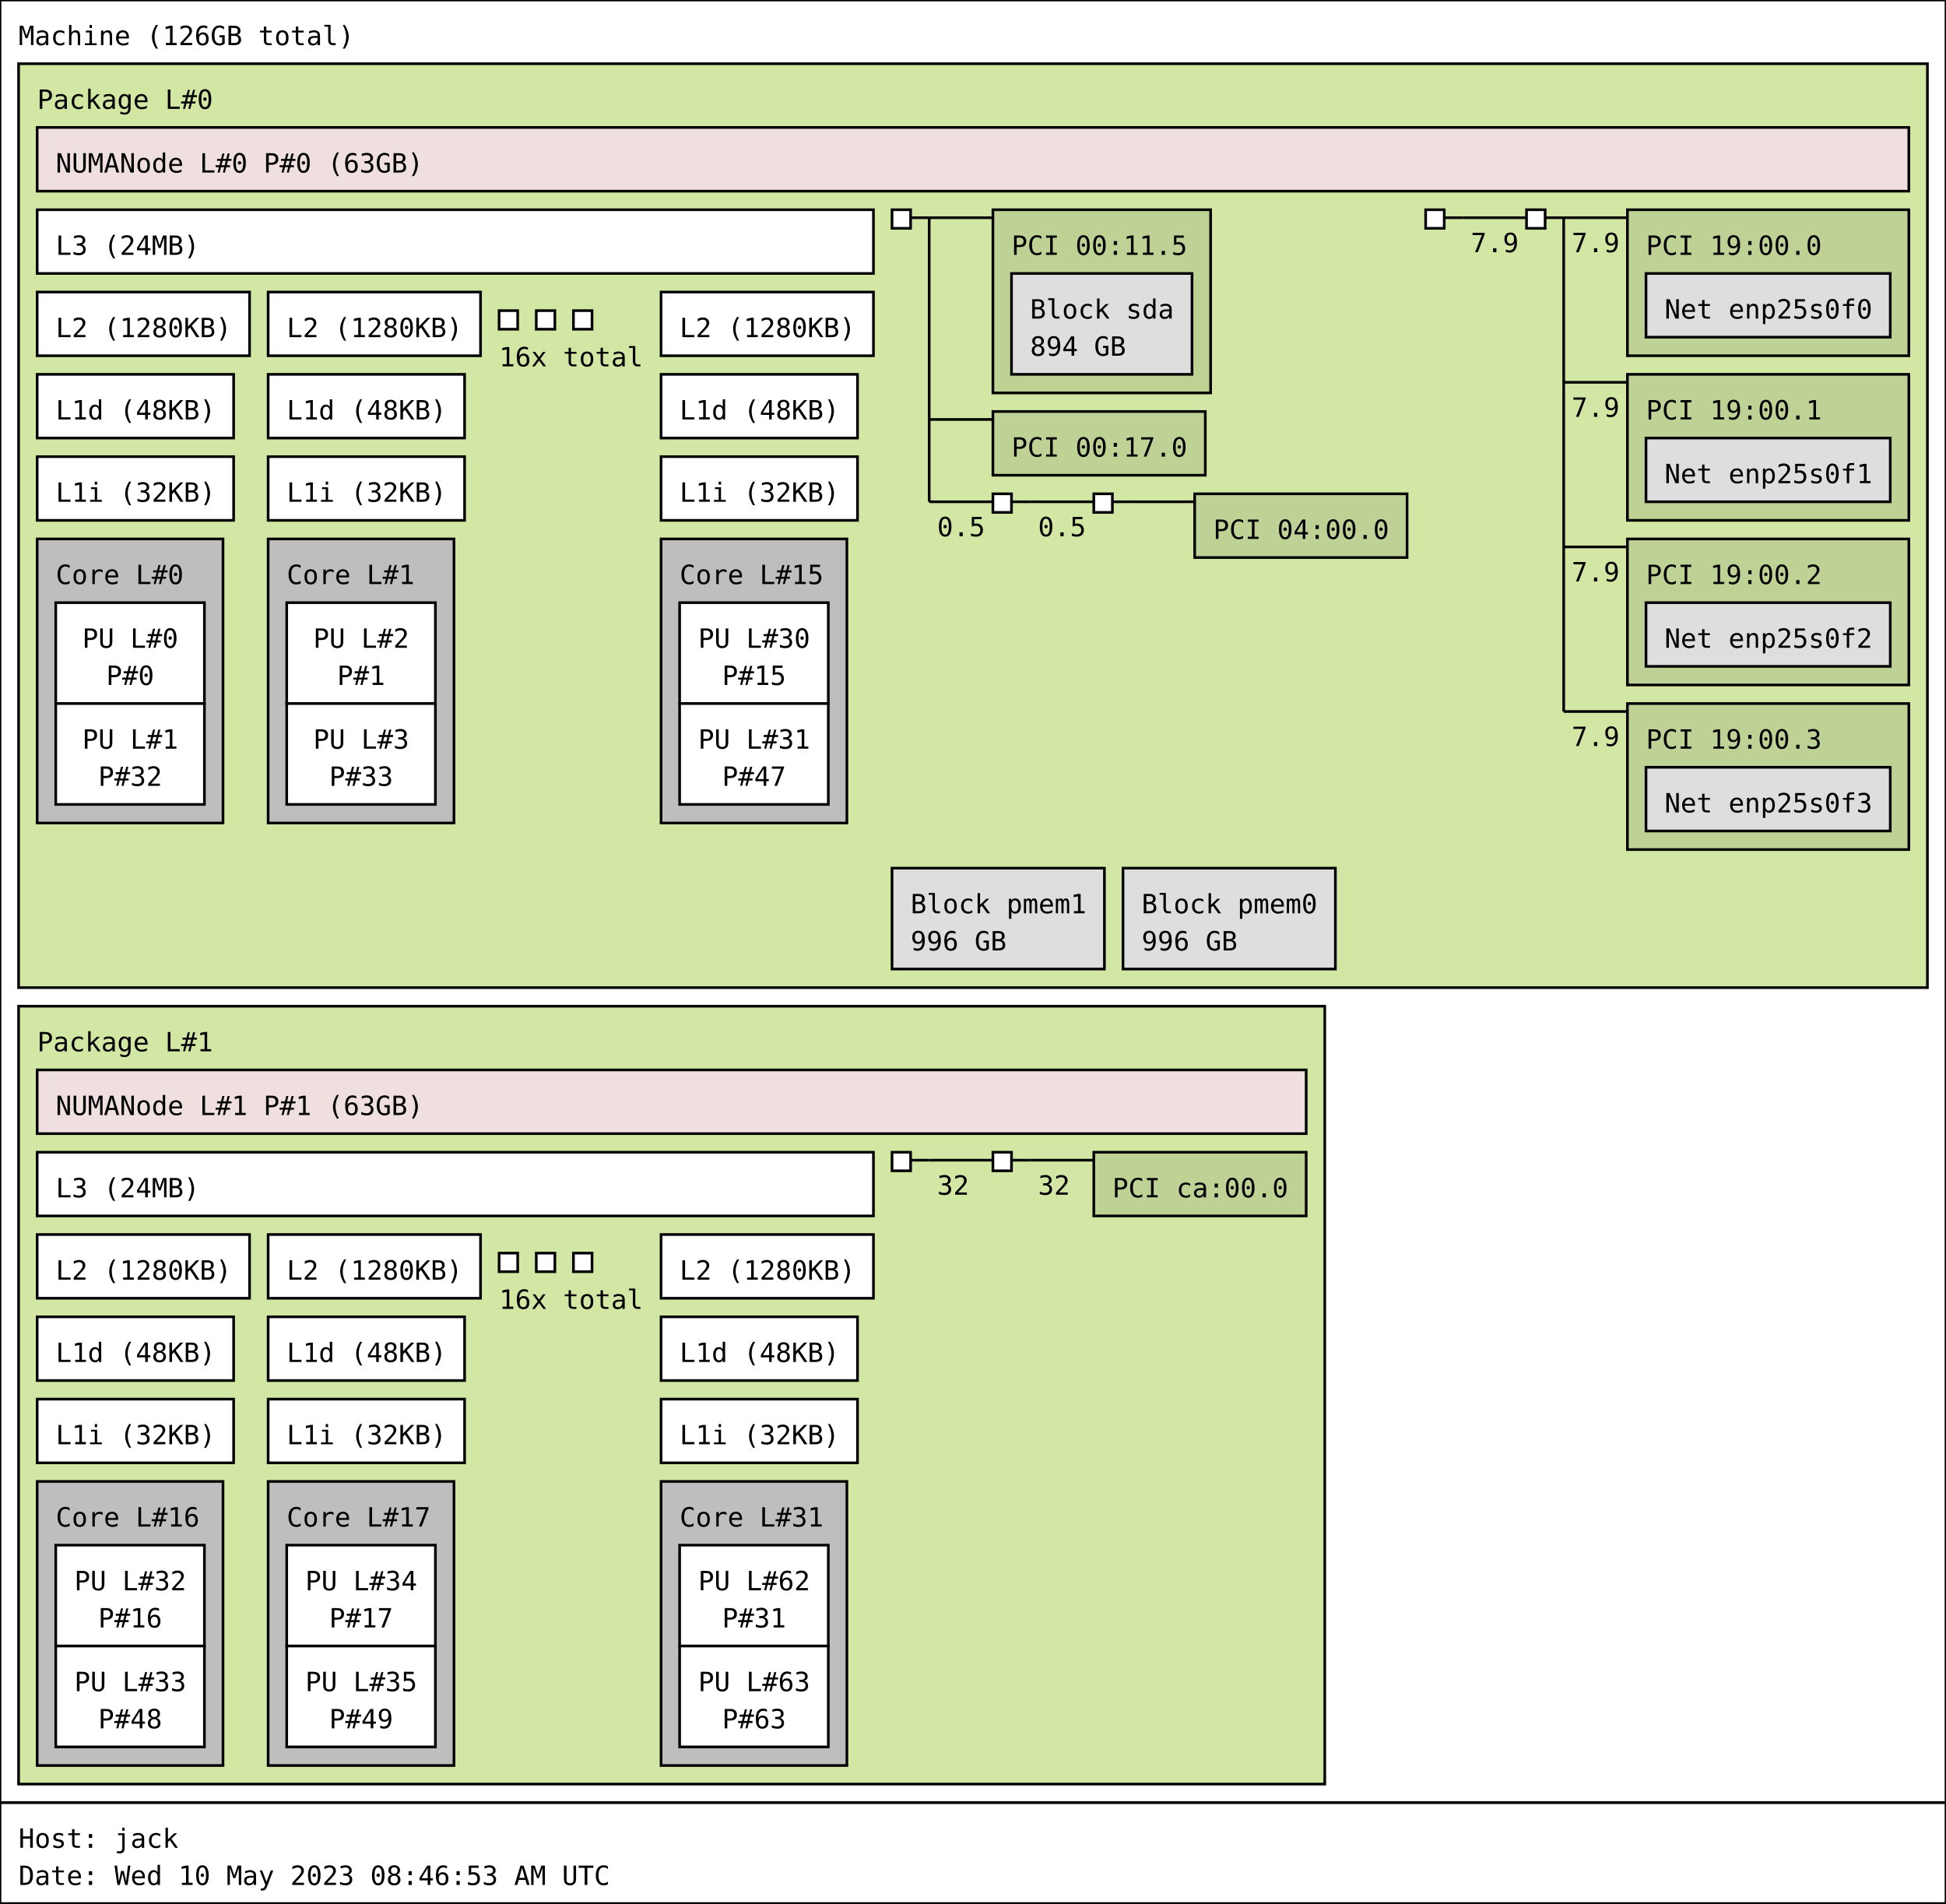
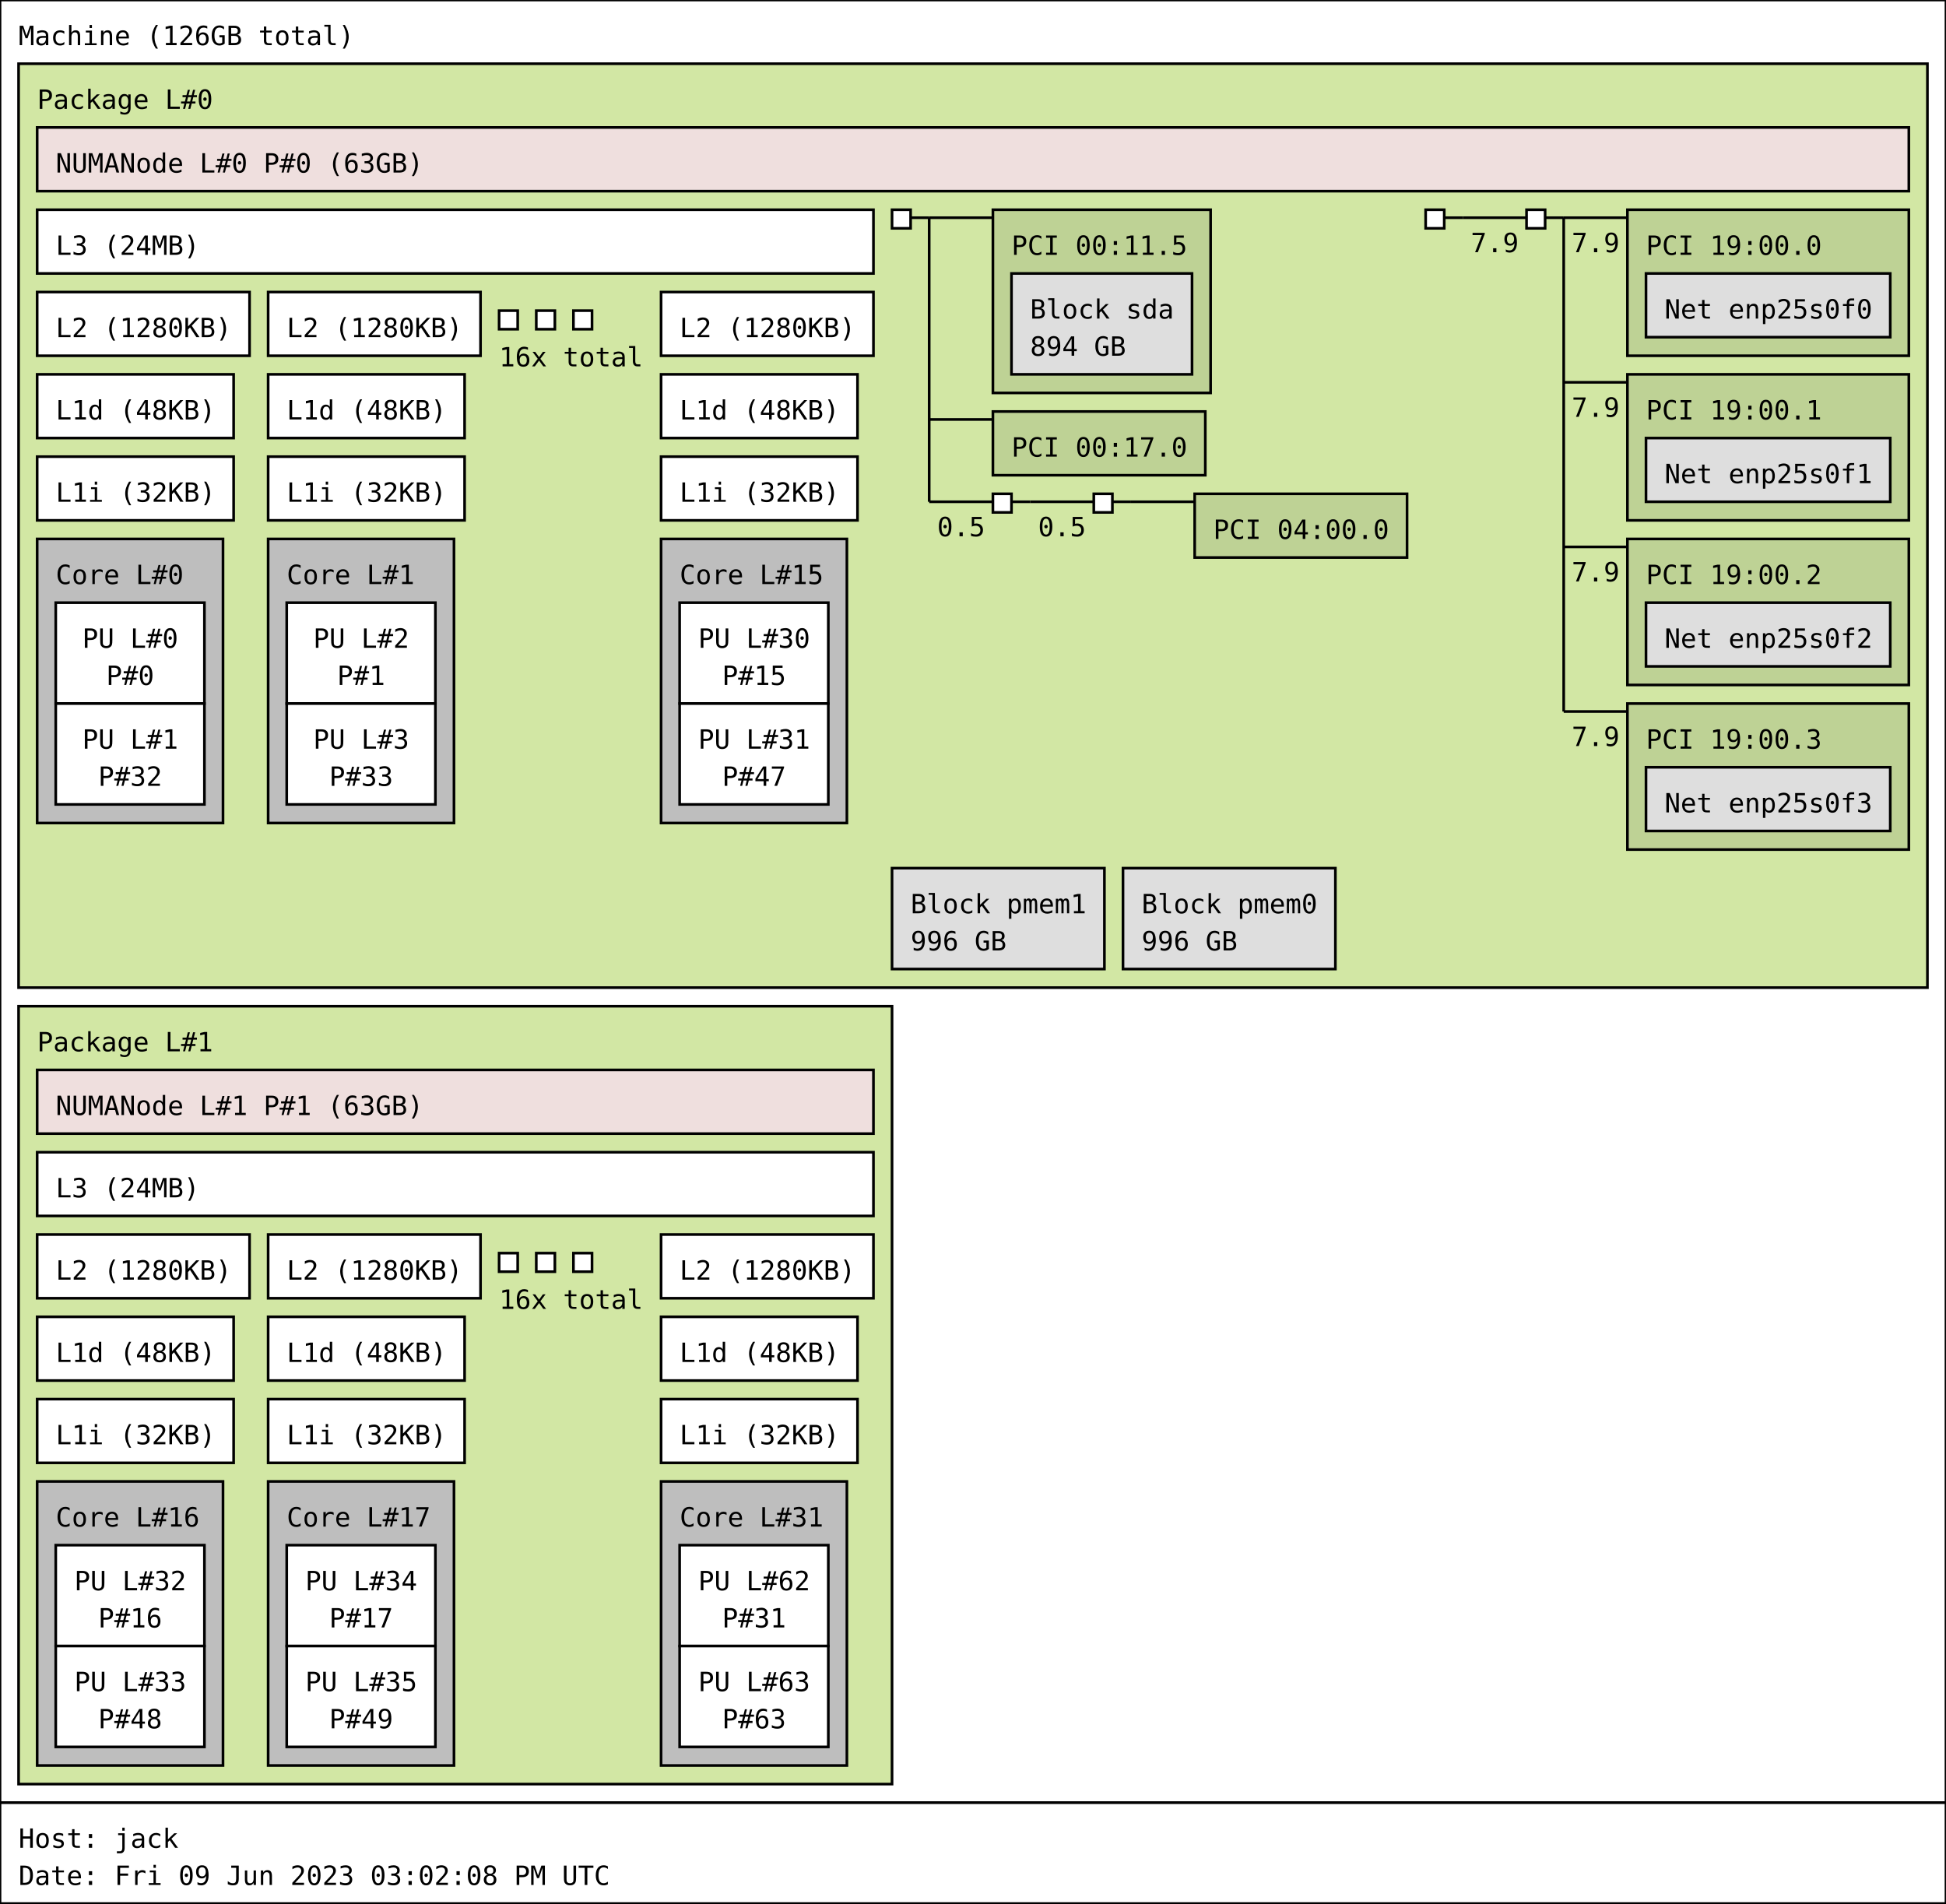
<svg xmlns="http://www.w3.org/2000/svg" width="733px" height="717px" viewBox="0 0 733px 717px" version="1.1">
  <rect id="Machine_0_rect" class="Machine" x="0" y="0" width="733" height="679" fill="rgb(255,255,255)" stroke="rgb(0,0,0)" stroke-width="1" />
  <text id="Machine_0_text" class="Machine" font-family="Monospace" x="7" y="17" fill="rgb(0,0,0)" font-size="10px">Machine (126GB total)</text>
  <rect id="Package_0_rect" class="Package" x="7" y="24" width="719" height="348" fill="rgb(210,231,164)" stroke="rgb(0,0,0)" stroke-width="1" />
  <text id="Package_0_text" class="Package" font-family="Monospace" x="14" y="41" fill="rgb(0,0,0)" font-size="10px">Package L#0</text>
  <rect id="L3_0_rect" class="L3" x="14" y="79" width="315" height="24" fill="rgb(255,255,255)" stroke="rgb(0,0,0)" stroke-width="1" />
  <text id="L3_0_text" class="L3" font-family="Monospace" x="21" y="96" fill="rgb(0,0,0)" font-size="10px">L3 (24MB)</text>
  <rect id="L2_0_rect" class="L2" x="14" y="110" width="80" height="24" fill="rgb(255,255,255)" stroke="rgb(0,0,0)" stroke-width="1" />
  <text id="L2_0_text" class="L2" font-family="Monospace" x="21" y="127" fill="rgb(0,0,0)" font-size="10px">L2 (1280KB)</text>
  <rect id="L1d_0_rect" class="L1d" x="14" y="141" width="74" height="24" fill="rgb(255,255,255)" stroke="rgb(0,0,0)" stroke-width="1" />
  <text id="L1d_0_text" class="L1d" font-family="Monospace" x="21" y="158" fill="rgb(0,0,0)" font-size="10px">L1d (48KB)</text>
  <rect id="L1i_0_rect" class="L1i" x="14" y="172" width="74" height="24" fill="rgb(255,255,255)" stroke="rgb(0,0,0)" stroke-width="1" />
  <text id="L1i_0_text" class="L1i" font-family="Monospace" x="21" y="189" fill="rgb(0,0,0)" font-size="10px">L1i (32KB)</text>
  <rect id="Core_0_rect" class="Core" x="14" y="203" width="70" height="107" fill="rgb(190,190,190)" stroke="rgb(0,0,0)" stroke-width="1" />
  <text id="Core_0_text" class="Core" font-family="Monospace" x="21" y="220" fill="rgb(0,0,0)" font-size="10px">Core L#0</text>
  <rect id="PU_0_rect" class="PU" x="21" y="227" width="56" height="38" fill="rgb(255,255,255)" stroke="rgb(0,0,0)" stroke-width="1" />
  <text id="PU_0_text" class="PU" font-family="Monospace" x="31" y="244" fill="rgb(0,0,0)" font-size="10px">PU L#0</text>
  <text id="PU_0_text_1" class="PU" font-family="Monospace" x="40" y="258" fill="rgb(0,0,0)" font-size="10px">P#0</text>
  <rect id="PU_1_rect" class="PU" x="21" y="265" width="56" height="38" fill="rgb(255,255,255)" stroke="rgb(0,0,0)" stroke-width="1" />
  <text id="PU_1_text" class="PU" font-family="Monospace" x="31" y="282" fill="rgb(0,0,0)" font-size="10px">PU L#1</text>
  <text id="PU_1_text_1" class="PU" font-family="Monospace" x="37" y="296" fill="rgb(0,0,0)" font-size="10px">P#32</text>
  <rect id="L2_1_rect" class="L2" x="101" y="110" width="80" height="24" fill="rgb(255,255,255)" stroke="rgb(0,0,0)" stroke-width="1" />
  <text id="L2_1_text" class="L2" font-family="Monospace" x="108" y="127" fill="rgb(0,0,0)" font-size="10px">L2 (1280KB)</text>
  <rect id="L1d_1_rect" class="L1d" x="101" y="141" width="74" height="24" fill="rgb(255,255,255)" stroke="rgb(0,0,0)" stroke-width="1" />
  <text id="L1d_1_text" class="L1d" font-family="Monospace" x="108" y="158" fill="rgb(0,0,0)" font-size="10px">L1d (48KB)</text>
  <rect id="L1i_1_rect" class="L1i" x="101" y="172" width="74" height="24" fill="rgb(255,255,255)" stroke="rgb(0,0,0)" stroke-width="1" />
  <text id="L1i_1_text" class="L1i" font-family="Monospace" x="108" y="189" fill="rgb(0,0,0)" font-size="10px">L1i (32KB)</text>
  <rect id="Core_1_rect" class="Core" x="101" y="203" width="70" height="107" fill="rgb(190,190,190)" stroke="rgb(0,0,0)" stroke-width="1" />
  <text id="Core_1_text" class="Core" font-family="Monospace" x="108" y="220" fill="rgb(0,0,0)" font-size="10px">Core L#1</text>
  <rect id="PU_2_rect" class="PU" x="108" y="227" width="56" height="38" fill="rgb(255,255,255)" stroke="rgb(0,0,0)" stroke-width="1" />
  <text id="PU_2_text" class="PU" font-family="Monospace" x="118" y="244" fill="rgb(0,0,0)" font-size="10px">PU L#2</text>
  <text id="PU_2_text_1" class="PU" font-family="Monospace" x="127" y="258" fill="rgb(0,0,0)" font-size="10px">P#1</text>
  <rect id="PU_3_rect" class="PU" x="108" y="265" width="56" height="38" fill="rgb(255,255,255)" stroke="rgb(0,0,0)" stroke-width="1" />
  <text id="PU_3_text" class="PU" font-family="Monospace" x="118" y="282" fill="rgb(0,0,0)" font-size="10px">PU L#3</text>
  <text id="PU_3_text_1" class="PU" font-family="Monospace" x="124" y="296" fill="rgb(0,0,0)" font-size="10px">P#33</text>
  <rect id="L2_2_rect" class="L2" x="188" y="117" width="7" height="7" fill="rgb(255,255,255)" stroke="rgb(0,0,0)" stroke-width="1" />
  <rect id="L2_2_rect" class="L2" x="202" y="117" width="7" height="7" fill="rgb(255,255,255)" stroke="rgb(0,0,0)" stroke-width="1" />
  <rect id="L2_2_rect" class="L2" x="216" y="117" width="7" height="7" fill="rgb(255,255,255)" stroke="rgb(0,0,0)" stroke-width="1" />
  <text id="L2_2_text" class="L2" font-family="Monospace" x="188" y="138" fill="rgb(0,0,0)" font-size="10px">16x total</text>
  <rect id="L2_15_rect" class="L2" x="249" y="110" width="80" height="24" fill="rgb(255,255,255)" stroke="rgb(0,0,0)" stroke-width="1" />
  <text id="L2_15_text" class="L2" font-family="Monospace" x="256" y="127" fill="rgb(0,0,0)" font-size="10px">L2 (1280KB)</text>
  <rect id="L1d_15_rect" class="L1d" x="249" y="141" width="74" height="24" fill="rgb(255,255,255)" stroke="rgb(0,0,0)" stroke-width="1" />
  <text id="L1d_15_text" class="L1d" font-family="Monospace" x="256" y="158" fill="rgb(0,0,0)" font-size="10px">L1d (48KB)</text>
  <rect id="L1i_15_rect" class="L1i" x="249" y="172" width="74" height="24" fill="rgb(255,255,255)" stroke="rgb(0,0,0)" stroke-width="1" />
  <text id="L1i_15_text" class="L1i" font-family="Monospace" x="256" y="189" fill="rgb(0,0,0)" font-size="10px">L1i (32KB)</text>
  <rect id="Core_15_rect" class="Core" x="249" y="203" width="70" height="107" fill="rgb(190,190,190)" stroke="rgb(0,0,0)" stroke-width="1" />
  <text id="Core_15_text" class="Core" font-family="Monospace" x="256" y="220" fill="rgb(0,0,0)" font-size="10px">Core L#15</text>
  <rect id="PU_30_rect" class="PU" x="256" y="227" width="56" height="38" fill="rgb(255,255,255)" stroke="rgb(0,0,0)" stroke-width="1" />
  <text id="PU_30_text" class="PU" font-family="Monospace" x="263" y="244" fill="rgb(0,0,0)" font-size="10px">PU L#30</text>
  <text id="PU_30_text_1" class="PU" font-family="Monospace" x="272" y="258" fill="rgb(0,0,0)" font-size="10px">P#15</text>
  <rect id="PU_31_rect" class="PU" x="256" y="265" width="56" height="38" fill="rgb(255,255,255)" stroke="rgb(0,0,0)" stroke-width="1" />
  <text id="PU_31_text" class="PU" font-family="Monospace" x="263" y="282" fill="rgb(0,0,0)" font-size="10px">PU L#31</text>
  <text id="PU_31_text_1" class="PU" font-family="Monospace" x="272" y="296" fill="rgb(0,0,0)" font-size="10px">P#47</text>
  <rect id="NUMANode_0_rect" class="NUMANode" x="14" y="48" width="705" height="24" fill="rgb(239,223,222)" stroke="rgb(0,0,0)" stroke-width="1" />
  <text id="NUMANode_0_text" class="NUMANode" font-family="Monospace" x="21" y="65" fill="rgb(0,0,0)" font-size="10px">NUMANode L#0 P#0 (63GB)</text>
  <rect id="HostBridge_0_rect" class="HostBridge" x="336" y="79" width="7" height="7" fill="rgb(255,255,255)" stroke="rgb(0,0,0)" stroke-width="1" />
  <line id="HostBridge_0_line" class="HostBridge" x1="343" y1="82" x2="350" y2="82" stroke="rgb(0,0,0)" stroke-width="1" />
  <line id="HostBridge_0_line_2" class="HostBridge" x1="350" y1="82" x2="374" y2="82" stroke="rgb(0,0,0)" stroke-width="1" />
  <line id="HostBridge_0_line_3" class="HostBridge" x1="350" y1="158" x2="374" y2="158" stroke="rgb(0,0,0)" stroke-width="1" />
  <line id="HostBridge_0_line_4" class="HostBridge" x1="350" y1="189" x2="374" y2="189" stroke="rgb(0,0,0)" stroke-width="1" />
  <text id="HostBridge_0_text_4" class="HostBridge" font-family="Monospace" x="353" y="202" fill="rgb(0,0,0)" font-size="10px">0.5</text>
  <line id="HostBridge_0_line_1" class="HostBridge" x1="350" y1="82" x2="350" y2="189" stroke="rgb(0,0,0)" stroke-width="1" />
  <rect id="PCI_0_rect" class="PCI" x="374" y="79" width="82" height="69" fill="rgb(190,210,149)" stroke="rgb(0,0,0)" stroke-width="1" />
  <text id="PCI_0_text" class="PCI" font-family="Monospace" x="381" y="96" fill="rgb(0,0,0)" font-size="10px">PCI 00:11.5</text>
  <rect id="Block_0_rect" class="Block" x="381" y="103" width="68" height="38" fill="rgb(222,222,222)" stroke="rgb(0,0,0)" stroke-width="1" />
  <text id="Block_0_text" class="Block" font-family="Monospace" x="388" y="120" fill="rgb(0,0,0)" font-size="10px">Block sda</text>
  <text id="Block_0_text_1" class="Block" font-family="Monospace" x="388" y="134" fill="rgb(0,0,0)" font-size="10px">894 GB</text>
  <rect id="PCI_1_rect" class="PCI" x="374" y="155" width="80" height="24" fill="rgb(190,210,149)" stroke="rgb(0,0,0)" stroke-width="1" />
  <text id="PCI_1_text" class="PCI" font-family="Monospace" x="381" y="172" fill="rgb(0,0,0)" font-size="10px">PCI 00:17.0</text>
  <rect id="PCIBridge_1_rect" class="PCIBridge" x="374" y="186" width="7" height="7" fill="rgb(255,255,255)" stroke="rgb(0,0,0)" stroke-width="1" />
  <line id="PCIBridge_1_line" class="PCIBridge" x1="381" y1="189" x2="388" y2="189" stroke="rgb(0,0,0)" stroke-width="1" />
  <line id="PCIBridge_1_line_2" class="PCIBridge" x1="388" y1="189" x2="412" y2="189" stroke="rgb(0,0,0)" stroke-width="1" />
  <text id="PCIBridge_1_text_2" class="PCIBridge" font-family="Monospace" x="391" y="202" fill="rgb(0,0,0)" font-size="10px">0.5</text>
  <line id="PCIBridge_1_line_1" class="PCIBridge" x1="388" y1="189" x2="388" y2="189" stroke="rgb(0,0,0)" stroke-width="1" />
  <rect id="PCIBridge_2_rect" class="PCIBridge" x="412" y="186" width="7" height="7" fill="rgb(255,255,255)" stroke="rgb(0,0,0)" stroke-width="1" />
  <line id="PCIBridge_2_line" class="PCIBridge" x1="419" y1="189" x2="426" y2="189" stroke="rgb(0,0,0)" stroke-width="1" />
  <line id="PCIBridge_2_line_2" class="PCIBridge" x1="426" y1="189" x2="450" y2="189" stroke="rgb(0,0,0)" stroke-width="1" />
  <line id="PCIBridge_2_line_1" class="PCIBridge" x1="426" y1="189" x2="426" y2="189" stroke="rgb(0,0,0)" stroke-width="1" />
  <rect id="PCI_2_rect" class="PCI" x="450" y="186" width="80" height="24" fill="rgb(190,210,149)" stroke="rgb(0,0,0)" stroke-width="1" />
  <text id="PCI_2_text" class="PCI" font-family="Monospace" x="457" y="203" fill="rgb(0,0,0)" font-size="10px">PCI 04:00.0</text>
  <rect id="HostBridge_3_rect" class="HostBridge" x="537" y="79" width="7" height="7" fill="rgb(255,255,255)" stroke="rgb(0,0,0)" stroke-width="1" />
  <line id="HostBridge_3_line" class="HostBridge" x1="544" y1="82" x2="551" y2="82" stroke="rgb(0,0,0)" stroke-width="1" />
  <line id="HostBridge_3_line_2" class="HostBridge" x1="551" y1="82" x2="575" y2="82" stroke="rgb(0,0,0)" stroke-width="1" />
  <text id="HostBridge_3_text_2" class="HostBridge" font-family="Monospace" x="554" y="95" fill="rgb(0,0,0)" font-size="10px">7.9</text>
  <line id="HostBridge_3_line_1" class="HostBridge" x1="551" y1="82" x2="551" y2="82" stroke="rgb(0,0,0)" stroke-width="1" />
  <rect id="PCIBridge_4_rect" class="PCIBridge" x="575" y="79" width="7" height="7" fill="rgb(255,255,255)" stroke="rgb(0,0,0)" stroke-width="1" />
  <line id="PCIBridge_4_line" class="PCIBridge" x1="582" y1="82" x2="589" y2="82" stroke="rgb(0,0,0)" stroke-width="1" />
  <line id="PCIBridge_4_line_2" class="PCIBridge" x1="589" y1="82" x2="613" y2="82" stroke="rgb(0,0,0)" stroke-width="1" />
  <text id="PCIBridge_4_text_2" class="PCIBridge" font-family="Monospace" x="592" y="95" fill="rgb(0,0,0)" font-size="10px">7.9</text>
  <line id="PCIBridge_4_line_3" class="PCIBridge" x1="589" y1="144" x2="613" y2="144" stroke="rgb(0,0,0)" stroke-width="1" />
  <text id="PCIBridge_4_text_3" class="PCIBridge" font-family="Monospace" x="592" y="157" fill="rgb(0,0,0)" font-size="10px">7.9</text>
  <line id="PCIBridge_4_line_4" class="PCIBridge" x1="589" y1="206" x2="613" y2="206" stroke="rgb(0,0,0)" stroke-width="1" />
  <text id="PCIBridge_4_text_4" class="PCIBridge" font-family="Monospace" x="592" y="219" fill="rgb(0,0,0)" font-size="10px">7.9</text>
  <line id="PCIBridge_4_line_5" class="PCIBridge" x1="589" y1="268" x2="613" y2="268" stroke="rgb(0,0,0)" stroke-width="1" />
  <text id="PCIBridge_4_text_5" class="PCIBridge" font-family="Monospace" x="592" y="281" fill="rgb(0,0,0)" font-size="10px">7.9</text>
  <line id="PCIBridge_4_line_1" class="PCIBridge" x1="589" y1="82" x2="589" y2="268" stroke="rgb(0,0,0)" stroke-width="1" />
  <rect id="PCI_3_rect" class="PCI" x="613" y="79" width="106" height="55" fill="rgb(190,210,149)" stroke="rgb(0,0,0)" stroke-width="1" />
  <text id="PCI_3_text" class="PCI" font-family="Monospace" x="620" y="96" fill="rgb(0,0,0)" font-size="10px">PCI 19:00.0</text>
  <rect id="Net_1_rect" class="Net" x="620" y="103" width="92" height="24" fill="rgb(222,222,222)" stroke="rgb(0,0,0)" stroke-width="1" />
  <text id="Net_1_text" class="Net" font-family="Monospace" x="627" y="120" fill="rgb(0,0,0)" font-size="10px">Net enp25s0f0</text>
  <rect id="PCI_4_rect" class="PCI" x="613" y="141" width="106" height="55" fill="rgb(190,210,149)" stroke="rgb(0,0,0)" stroke-width="1" />
  <text id="PCI_4_text" class="PCI" font-family="Monospace" x="620" y="158" fill="rgb(0,0,0)" font-size="10px">PCI 19:00.1</text>
  <rect id="Net_2_rect" class="Net" x="620" y="165" width="92" height="24" fill="rgb(222,222,222)" stroke="rgb(0,0,0)" stroke-width="1" />
  <text id="Net_2_text" class="Net" font-family="Monospace" x="627" y="182" fill="rgb(0,0,0)" font-size="10px">Net enp25s0f1</text>
  <rect id="PCI_5_rect" class="PCI" x="613" y="203" width="106" height="55" fill="rgb(190,210,149)" stroke="rgb(0,0,0)" stroke-width="1" />
  <text id="PCI_5_text" class="PCI" font-family="Monospace" x="620" y="220" fill="rgb(0,0,0)" font-size="10px">PCI 19:00.2</text>
  <rect id="Net_3_rect" class="Net" x="620" y="227" width="92" height="24" fill="rgb(222,222,222)" stroke="rgb(0,0,0)" stroke-width="1" />
  <text id="Net_3_text" class="Net" font-family="Monospace" x="627" y="244" fill="rgb(0,0,0)" font-size="10px">Net enp25s0f2</text>
  <rect id="PCI_6_rect" class="PCI" x="613" y="265" width="106" height="55" fill="rgb(190,210,149)" stroke="rgb(0,0,0)" stroke-width="1" />
  <text id="PCI_6_text" class="PCI" font-family="Monospace" x="620" y="282" fill="rgb(0,0,0)" font-size="10px">PCI 19:00.3</text>
  <rect id="Net_4_rect" class="Net" x="620" y="289" width="92" height="24" fill="rgb(222,222,222)" stroke="rgb(0,0,0)" stroke-width="1" />
  <text id="Net_4_text" class="Net" font-family="Monospace" x="627" y="306" fill="rgb(0,0,0)" font-size="10px">Net enp25s0f3</text>
  <rect id="Block_5_rect" class="Block" x="336" y="327" width="80" height="38" fill="rgb(222,222,222)" stroke="rgb(0,0,0)" stroke-width="1" />
  <text id="Block_5_text" class="Block" font-family="Monospace" x="343" y="344" fill="rgb(0,0,0)" font-size="10px">Block pmem1</text>
  <text id="Block_5_text_1" class="Block" font-family="Monospace" x="343" y="358" fill="rgb(0,0,0)" font-size="10px">996 GB</text>
  <rect id="Block_6_rect" class="Block" x="423" y="327" width="80" height="38" fill="rgb(222,222,222)" stroke="rgb(0,0,0)" stroke-width="1" />
  <text id="Block_6_text" class="Block" font-family="Monospace" x="430" y="344" fill="rgb(0,0,0)" font-size="10px">Block pmem0</text>
  <text id="Block_6_text_1" class="Block" font-family="Monospace" x="430" y="358" fill="rgb(0,0,0)" font-size="10px">996 GB</text>
-   <rect id="Package_1_rect" class="Package" x="7" y="379" width="492" height="293" fill="rgb(210,231,164)" stroke="rgb(0,0,0)" stroke-width="1" />
+   <rect id="Package_1_rect" class="Package" x="7" y="379" width="329" height="293" fill="rgb(210,231,164)" stroke="rgb(0,0,0)" stroke-width="1" />
  <text id="Package_1_text" class="Package" font-family="Monospace" x="14" y="396" fill="rgb(0,0,0)" font-size="10px">Package L#1</text>
  <rect id="L3_1_rect" class="L3" x="14" y="434" width="315" height="24" fill="rgb(255,255,255)" stroke="rgb(0,0,0)" stroke-width="1" />
  <text id="L3_1_text" class="L3" font-family="Monospace" x="21" y="451" fill="rgb(0,0,0)" font-size="10px">L3 (24MB)</text>
  <rect id="L2_16_rect" class="L2" x="14" y="465" width="80" height="24" fill="rgb(255,255,255)" stroke="rgb(0,0,0)" stroke-width="1" />
  <text id="L2_16_text" class="L2" font-family="Monospace" x="21" y="482" fill="rgb(0,0,0)" font-size="10px">L2 (1280KB)</text>
  <rect id="L1d_16_rect" class="L1d" x="14" y="496" width="74" height="24" fill="rgb(255,255,255)" stroke="rgb(0,0,0)" stroke-width="1" />
  <text id="L1d_16_text" class="L1d" font-family="Monospace" x="21" y="513" fill="rgb(0,0,0)" font-size="10px">L1d (48KB)</text>
  <rect id="L1i_16_rect" class="L1i" x="14" y="527" width="74" height="24" fill="rgb(255,255,255)" stroke="rgb(0,0,0)" stroke-width="1" />
  <text id="L1i_16_text" class="L1i" font-family="Monospace" x="21" y="544" fill="rgb(0,0,0)" font-size="10px">L1i (32KB)</text>
  <rect id="Core_16_rect" class="Core" x="14" y="558" width="70" height="107" fill="rgb(190,190,190)" stroke="rgb(0,0,0)" stroke-width="1" />
  <text id="Core_16_text" class="Core" font-family="Monospace" x="21" y="575" fill="rgb(0,0,0)" font-size="10px">Core L#16</text>
  <rect id="PU_32_rect" class="PU" x="21" y="582" width="56" height="38" fill="rgb(255,255,255)" stroke="rgb(0,0,0)" stroke-width="1" />
  <text id="PU_32_text" class="PU" font-family="Monospace" x="28" y="599" fill="rgb(0,0,0)" font-size="10px">PU L#32</text>
  <text id="PU_32_text_1" class="PU" font-family="Monospace" x="37" y="613" fill="rgb(0,0,0)" font-size="10px">P#16</text>
  <rect id="PU_33_rect" class="PU" x="21" y="620" width="56" height="38" fill="rgb(255,255,255)" stroke="rgb(0,0,0)" stroke-width="1" />
  <text id="PU_33_text" class="PU" font-family="Monospace" x="28" y="637" fill="rgb(0,0,0)" font-size="10px">PU L#33</text>
  <text id="PU_33_text_1" class="PU" font-family="Monospace" x="37" y="651" fill="rgb(0,0,0)" font-size="10px">P#48</text>
  <rect id="L2_17_rect" class="L2" x="101" y="465" width="80" height="24" fill="rgb(255,255,255)" stroke="rgb(0,0,0)" stroke-width="1" />
  <text id="L2_17_text" class="L2" font-family="Monospace" x="108" y="482" fill="rgb(0,0,0)" font-size="10px">L2 (1280KB)</text>
  <rect id="L1d_17_rect" class="L1d" x="101" y="496" width="74" height="24" fill="rgb(255,255,255)" stroke="rgb(0,0,0)" stroke-width="1" />
  <text id="L1d_17_text" class="L1d" font-family="Monospace" x="108" y="513" fill="rgb(0,0,0)" font-size="10px">L1d (48KB)</text>
  <rect id="L1i_17_rect" class="L1i" x="101" y="527" width="74" height="24" fill="rgb(255,255,255)" stroke="rgb(0,0,0)" stroke-width="1" />
  <text id="L1i_17_text" class="L1i" font-family="Monospace" x="108" y="544" fill="rgb(0,0,0)" font-size="10px">L1i (32KB)</text>
  <rect id="Core_17_rect" class="Core" x="101" y="558" width="70" height="107" fill="rgb(190,190,190)" stroke="rgb(0,0,0)" stroke-width="1" />
  <text id="Core_17_text" class="Core" font-family="Monospace" x="108" y="575" fill="rgb(0,0,0)" font-size="10px">Core L#17</text>
  <rect id="PU_34_rect" class="PU" x="108" y="582" width="56" height="38" fill="rgb(255,255,255)" stroke="rgb(0,0,0)" stroke-width="1" />
  <text id="PU_34_text" class="PU" font-family="Monospace" x="115" y="599" fill="rgb(0,0,0)" font-size="10px">PU L#34</text>
  <text id="PU_34_text_1" class="PU" font-family="Monospace" x="124" y="613" fill="rgb(0,0,0)" font-size="10px">P#17</text>
  <rect id="PU_35_rect" class="PU" x="108" y="620" width="56" height="38" fill="rgb(255,255,255)" stroke="rgb(0,0,0)" stroke-width="1" />
  <text id="PU_35_text" class="PU" font-family="Monospace" x="115" y="637" fill="rgb(0,0,0)" font-size="10px">PU L#35</text>
  <text id="PU_35_text_1" class="PU" font-family="Monospace" x="124" y="651" fill="rgb(0,0,0)" font-size="10px">P#49</text>
  <rect id="L2_18_rect" class="L2" x="188" y="472" width="7" height="7" fill="rgb(255,255,255)" stroke="rgb(0,0,0)" stroke-width="1" />
  <rect id="L2_18_rect" class="L2" x="202" y="472" width="7" height="7" fill="rgb(255,255,255)" stroke="rgb(0,0,0)" stroke-width="1" />
  <rect id="L2_18_rect" class="L2" x="216" y="472" width="7" height="7" fill="rgb(255,255,255)" stroke="rgb(0,0,0)" stroke-width="1" />
  <text id="L2_18_text" class="L2" font-family="Monospace" x="188" y="493" fill="rgb(0,0,0)" font-size="10px">16x total</text>
  <rect id="L2_31_rect" class="L2" x="249" y="465" width="80" height="24" fill="rgb(255,255,255)" stroke="rgb(0,0,0)" stroke-width="1" />
  <text id="L2_31_text" class="L2" font-family="Monospace" x="256" y="482" fill="rgb(0,0,0)" font-size="10px">L2 (1280KB)</text>
  <rect id="L1d_31_rect" class="L1d" x="249" y="496" width="74" height="24" fill="rgb(255,255,255)" stroke="rgb(0,0,0)" stroke-width="1" />
  <text id="L1d_31_text" class="L1d" font-family="Monospace" x="256" y="513" fill="rgb(0,0,0)" font-size="10px">L1d (48KB)</text>
  <rect id="L1i_31_rect" class="L1i" x="249" y="527" width="74" height="24" fill="rgb(255,255,255)" stroke="rgb(0,0,0)" stroke-width="1" />
  <text id="L1i_31_text" class="L1i" font-family="Monospace" x="256" y="544" fill="rgb(0,0,0)" font-size="10px">L1i (32KB)</text>
  <rect id="Core_31_rect" class="Core" x="249" y="558" width="70" height="107" fill="rgb(190,190,190)" stroke="rgb(0,0,0)" stroke-width="1" />
  <text id="Core_31_text" class="Core" font-family="Monospace" x="256" y="575" fill="rgb(0,0,0)" font-size="10px">Core L#31</text>
  <rect id="PU_62_rect" class="PU" x="256" y="582" width="56" height="38" fill="rgb(255,255,255)" stroke="rgb(0,0,0)" stroke-width="1" />
  <text id="PU_62_text" class="PU" font-family="Monospace" x="263" y="599" fill="rgb(0,0,0)" font-size="10px">PU L#62</text>
  <text id="PU_62_text_1" class="PU" font-family="Monospace" x="272" y="613" fill="rgb(0,0,0)" font-size="10px">P#31</text>
  <rect id="PU_63_rect" class="PU" x="256" y="620" width="56" height="38" fill="rgb(255,255,255)" stroke="rgb(0,0,0)" stroke-width="1" />
  <text id="PU_63_text" class="PU" font-family="Monospace" x="263" y="637" fill="rgb(0,0,0)" font-size="10px">PU L#63</text>
  <text id="PU_63_text_1" class="PU" font-family="Monospace" x="272" y="651" fill="rgb(0,0,0)" font-size="10px">P#63</text>
-   <rect id="NUMANode_1_rect" class="NUMANode" x="14" y="403" width="478" height="24" fill="rgb(239,223,222)" stroke="rgb(0,0,0)" stroke-width="1" />
+   <rect id="NUMANode_1_rect" class="NUMANode" x="14" y="403" width="315" height="24" fill="rgb(239,223,222)" stroke="rgb(0,0,0)" stroke-width="1" />
  <text id="NUMANode_1_text" class="NUMANode" font-family="Monospace" x="21" y="420" fill="rgb(0,0,0)" font-size="10px">NUMANode L#1 P#1 (63GB)</text>
-   <rect id="HostBridge_5_rect" class="HostBridge" x="336" y="434" width="7" height="7" fill="rgb(255,255,255)" stroke="rgb(0,0,0)" stroke-width="1" />
-   <line id="HostBridge_5_line" class="HostBridge" x1="343" y1="437" x2="350" y2="437" stroke="rgb(0,0,0)" stroke-width="1" />
-   <line id="HostBridge_5_line_2" class="HostBridge" x1="350" y1="437" x2="374" y2="437" stroke="rgb(0,0,0)" stroke-width="1" />
-   <text id="HostBridge_5_text_2" class="HostBridge" font-family="Monospace" x="353" y="450" fill="rgb(0,0,0)" font-size="10px">32</text>
-   <line id="HostBridge_5_line_1" class="HostBridge" x1="350" y1="437" x2="350" y2="437" stroke="rgb(0,0,0)" stroke-width="1" />
-   <rect id="PCIBridge_6_rect" class="PCIBridge" x="374" y="434" width="7" height="7" fill="rgb(255,255,255)" stroke="rgb(0,0,0)" stroke-width="1" />
-   <line id="PCIBridge_6_line" class="PCIBridge" x1="381" y1="437" x2="388" y2="437" stroke="rgb(0,0,0)" stroke-width="1" />
-   <line id="PCIBridge_6_line_2" class="PCIBridge" x1="388" y1="437" x2="412" y2="437" stroke="rgb(0,0,0)" stroke-width="1" />
-   <text id="PCIBridge_6_text_2" class="PCIBridge" font-family="Monospace" x="391" y="450" fill="rgb(0,0,0)" font-size="10px">32</text>
-   <line id="PCIBridge_6_line_1" class="PCIBridge" x1="388" y1="437" x2="388" y2="437" stroke="rgb(0,0,0)" stroke-width="1" />
-   <rect id="PCI_7_rect" class="PCI" x="412" y="434" width="80" height="24" fill="rgb(190,210,149)" stroke="rgb(0,0,0)" stroke-width="1" />
-   <text id="PCI_7_text" class="PCI" font-family="Monospace" x="419" y="451" fill="rgb(0,0,0)" font-size="10px">PCI ca:00.0</text>
  <rect id="anon_rect" x="0" y="679" width="733" height="38" fill="rgb(255,255,255)" stroke="rgb(0,0,0)" stroke-width="1" />
  <text id="anon_text" font-family="Monospace" x="7" y="696" fill="rgb(0,0,0)" font-size="10px">Host: jack</text>
-   <text id="anon_text_1" font-family="Monospace" x="7" y="710" fill="rgb(0,0,0)" font-size="10px">Date: Wed 10 May 2023 08:46:53 AM UTC</text>
+   <text id="anon_text_1" font-family="Monospace" x="7" y="710" fill="rgb(0,0,0)" font-size="10px">Date: Fri 09 Jun 2023 03:02:08 PM UTC</text>
</svg>
